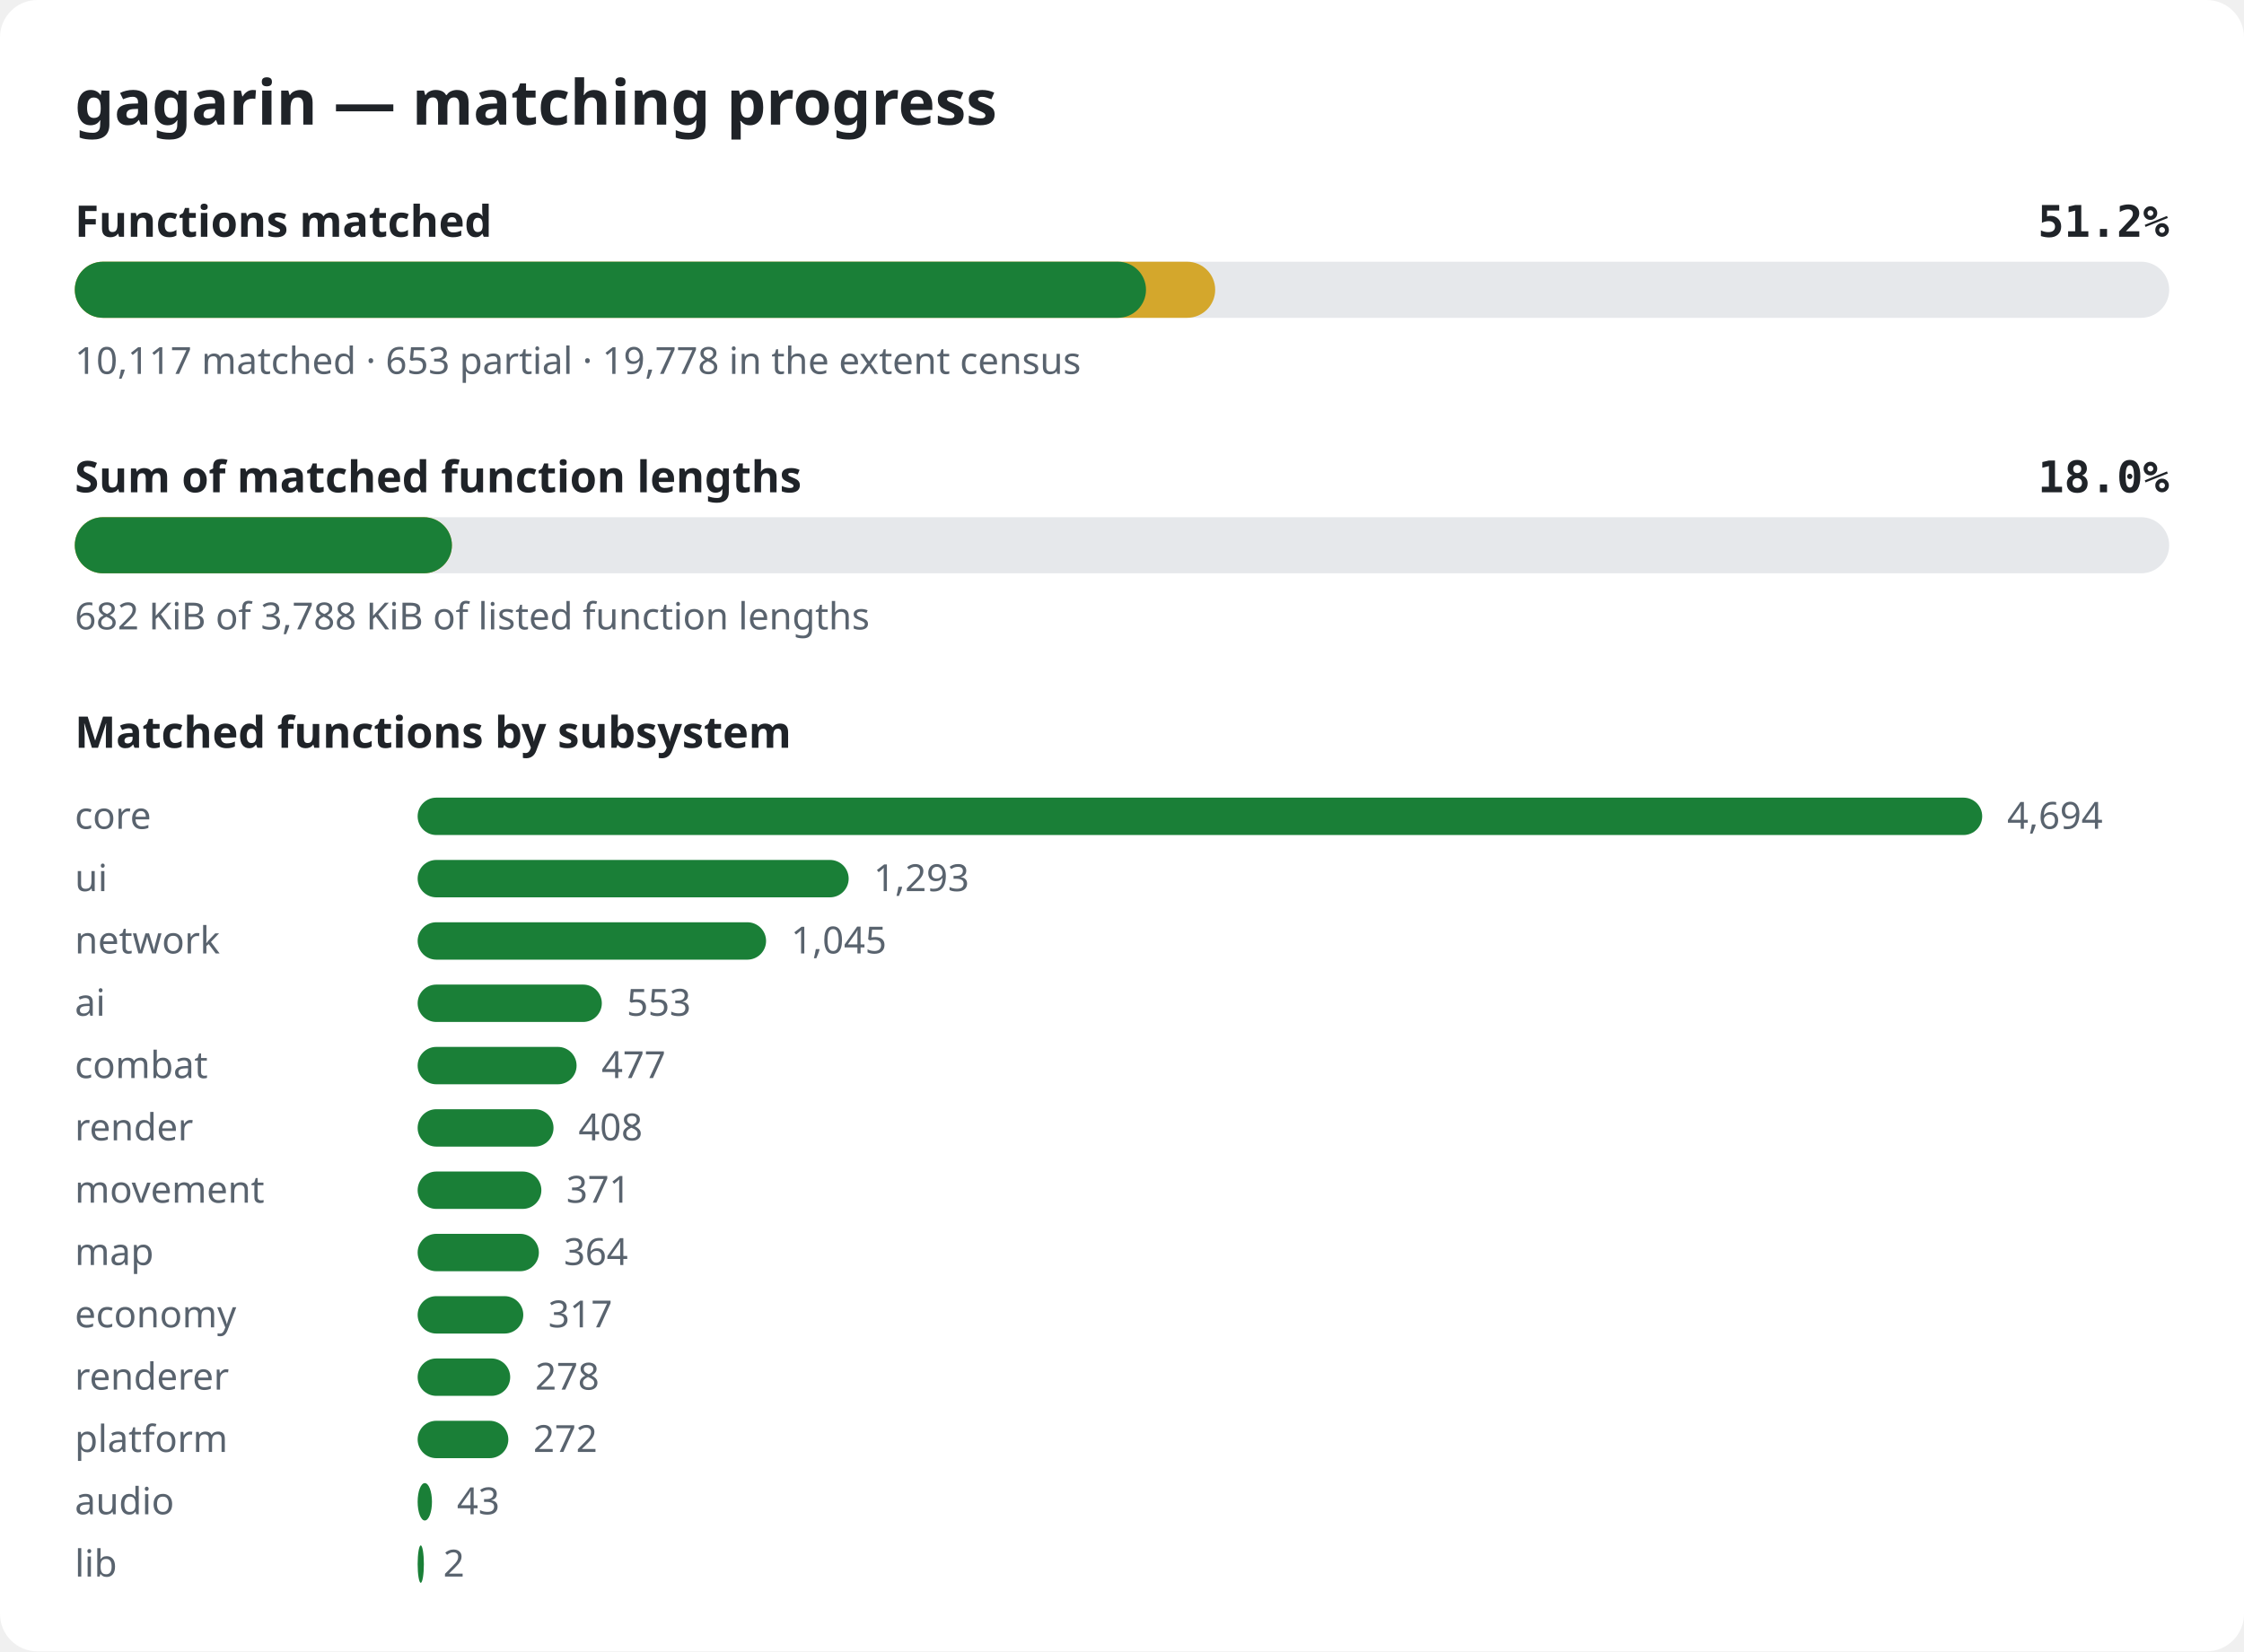
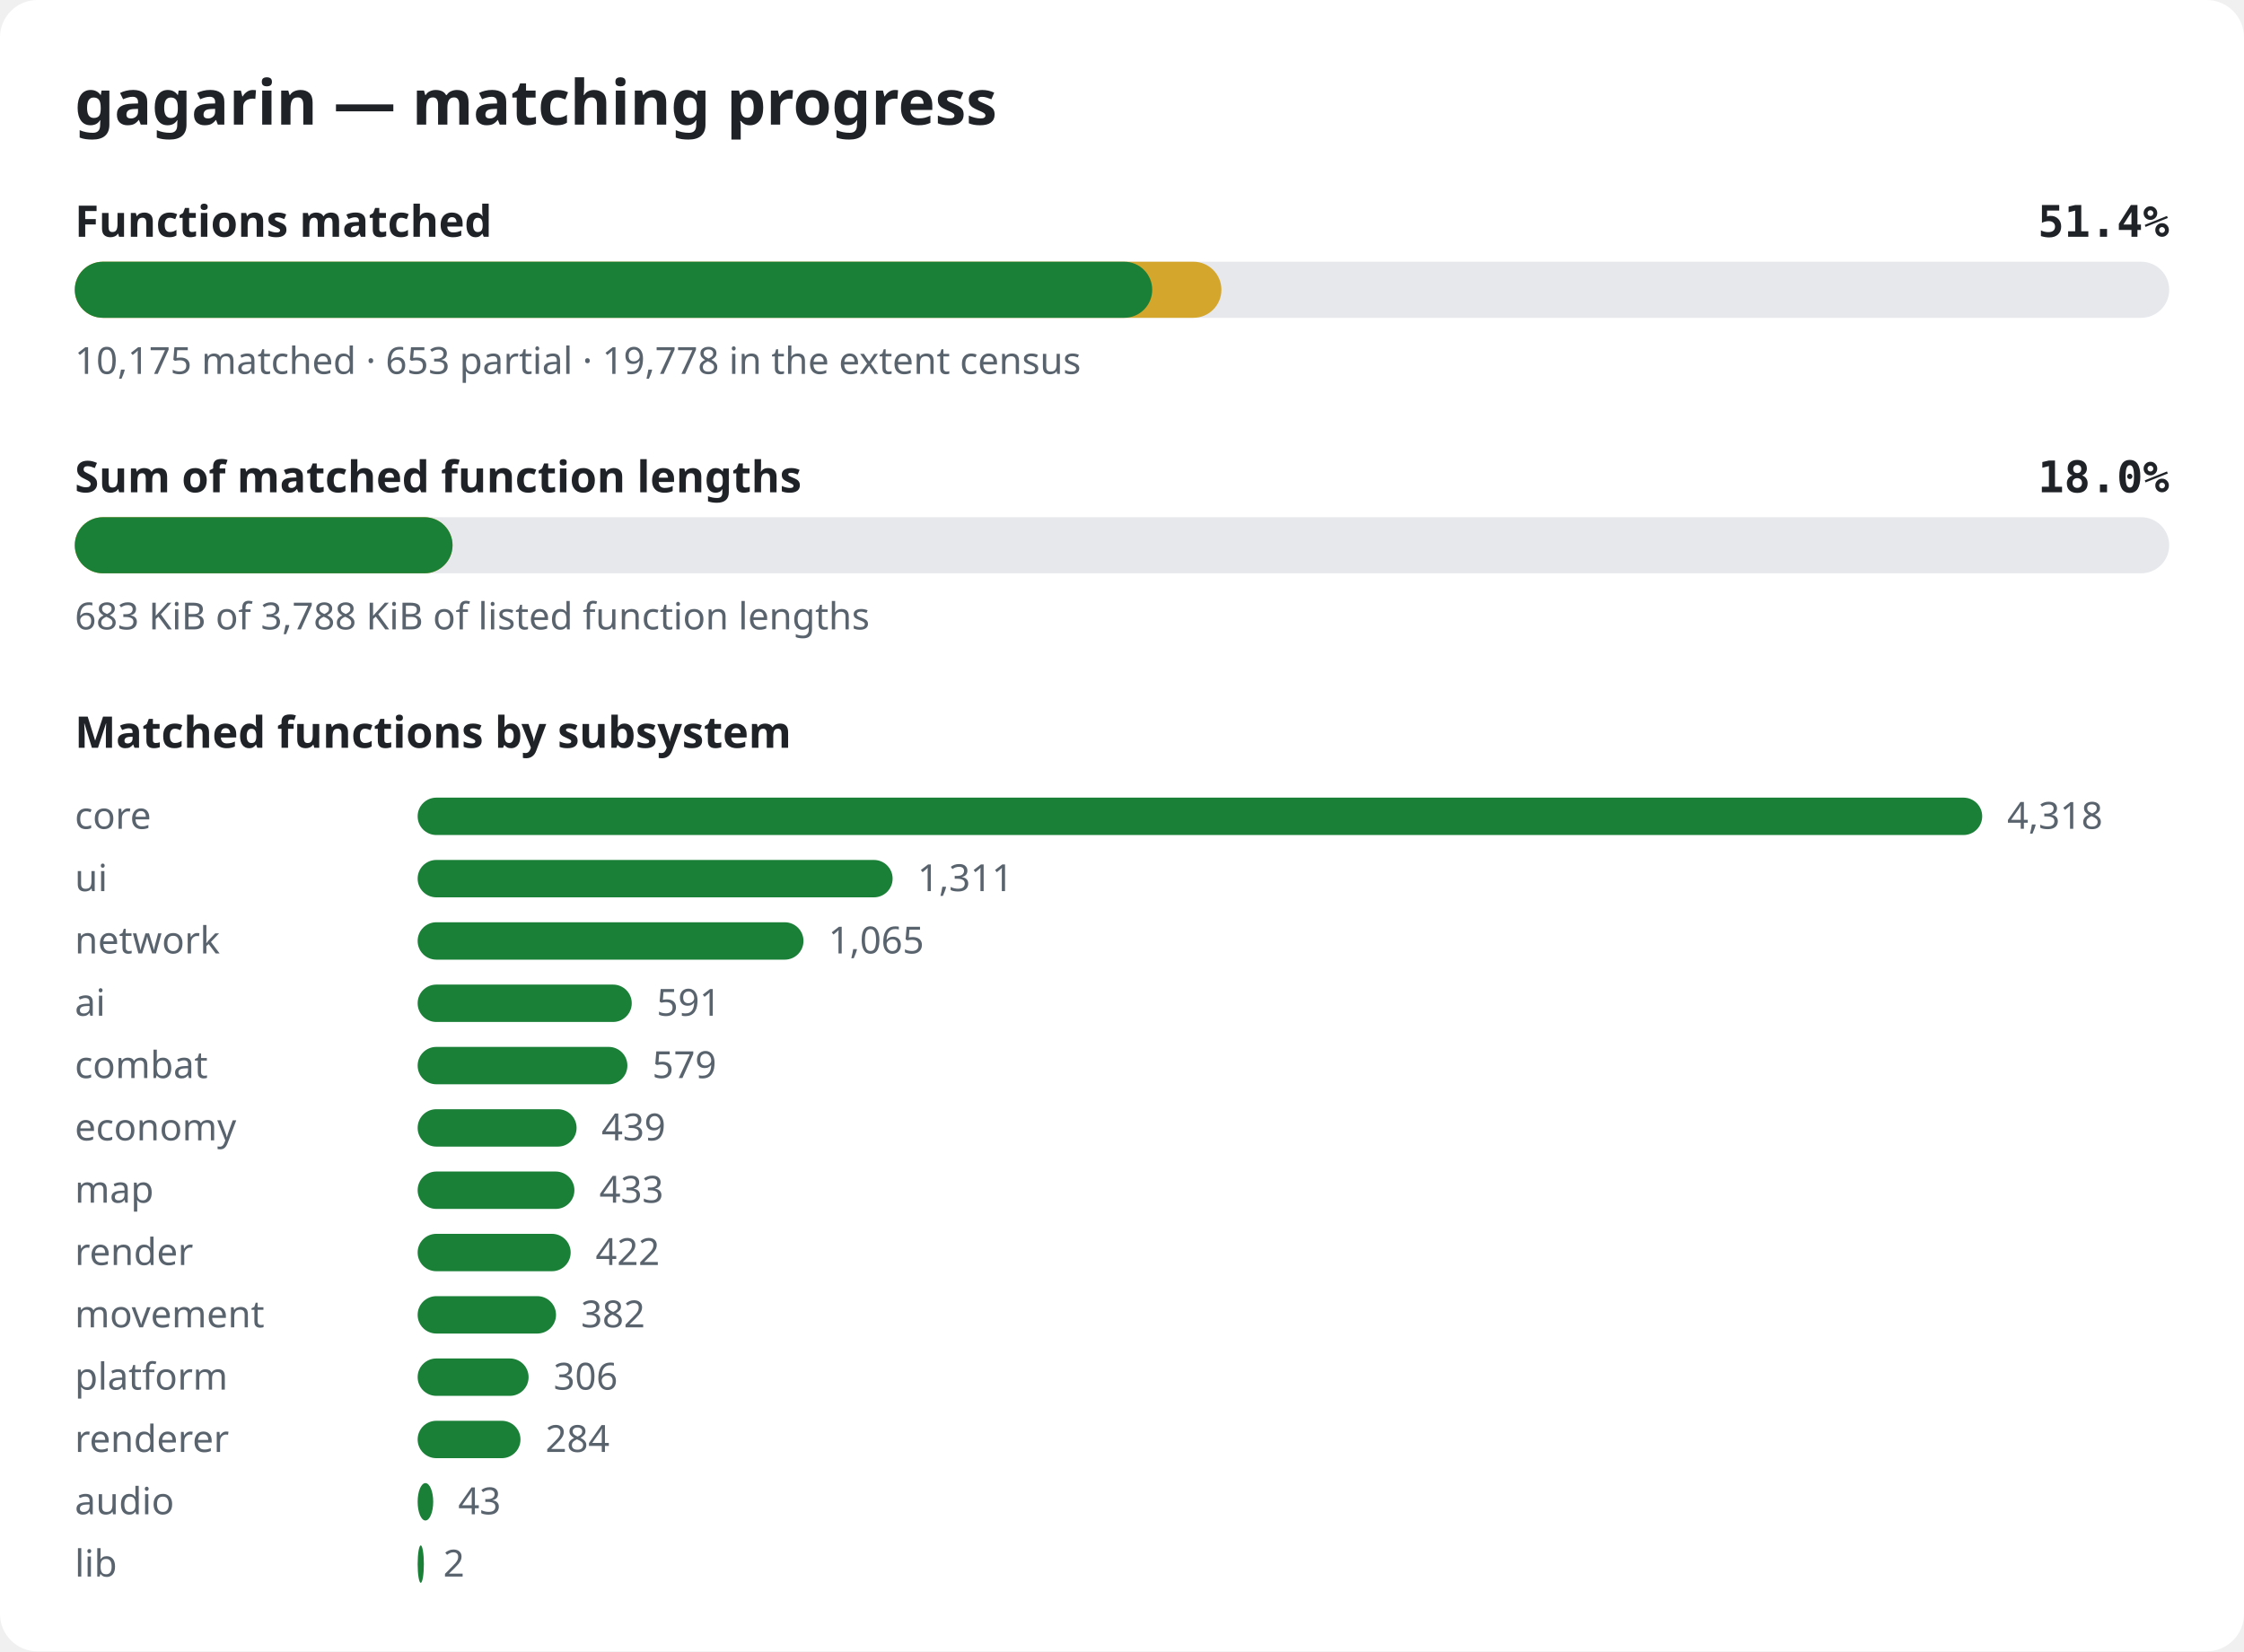
<svg xmlns="http://www.w3.org/2000/svg" width="720" height="530" viewBox="0 0 720 530" role="img" aria-label="gagarin matching progress">
  <style>.bg{fill:#ffffff}.title{font:600 20px sans-serif;fill:#1f2328}.label{font:600 14px sans-serif;fill:#1f2328}.pct{font:600 14px monospace;fill:#1f2328}.note{font:12px sans-serif;fill:#59636e}.track{fill:#e6e8eb}.done{fill:#1a7f37}.partial{fill:#d4a72c}@media (prefers-color-scheme: dark){.bg{fill:#0d1117}.title,.label,.pct{fill:#e6edf3}.note{fill:#9198a1}.track{fill:#262c36}.done{fill:#3fb950}.partial{fill:#d29922}}</style>
  <rect width="720" height="530" rx="12" class="bg" />
  <text x="24" y="40" class="title">gagarin — matching progress</text>
  <text x="24" y="76" class="label">Functions matched</text>
-   <text x="696" y="76" class="pct" text-anchor="end">51.2%</text>
+   <text x="696" y="76" class="pct" text-anchor="end">51.4%</text>
  <rect x="24" y="84" width="672" height="18" rx="9" class="track" />
-   <rect x="24" y="84" width="365.9" height="18" rx="9" class="partial" />
-   <rect x="24" y="84" width="343.7" height="18" rx="9" class="done" />
-   <text x="24" y="120" class="note">10,117 matched · 653 partial · 19,778 in the extent census</text>
+   <rect x="24" y="84" width="367.9" height="18" rx="9" class="partial" />
+   <rect x="24" y="84" width="345.7" height="18" rx="9" class="done" />
+   <text x="24" y="120" class="note">10,175 matched · 653 partial · 19,778 in the extent census</text>
  <text x="24" y="158" class="label">Sum of matched function lengths</text>
  <text x="696" y="158" class="pct" text-anchor="end">18.0%</text>
  <rect x="24" y="166" width="672" height="18" rx="9" class="track" />
-   <rect x="24" y="166" width="121.0" height="18" rx="9" class="partial" />
-   <rect x="24" y="166" width="121.0" height="18" rx="9" class="done" />
-   <text x="24" y="202" class="note">682 KiB of 3,788 KiB of listed function lengths</text>
+   <rect x="24" y="166" width="121.2" height="18" rx="9" class="partial" />
+   <rect x="24" y="166" width="121.2" height="18" rx="9" class="done" />
+   <text x="24" y="202" class="note">683 KiB of 3,788 KiB of listed function lengths</text>
  <text x="24" y="240" class="label">Matched functions by subsystem</text>
  <text x="24" y="266" class="note">core</text>
  <rect x="134" y="256" width="502.0" height="12" rx="6" class="done" />
-   <text x="644.0" y="266" class="note">4,694</text>
+   <text x="644.0" y="266" class="note">4,318</text>
  <text x="24" y="286" class="note">ui</text>
-   <rect x="134" y="276" width="138.3" height="12" rx="6" class="done" />
-   <text x="280.3" y="286" class="note">1,293</text>
+   <rect x="134" y="276" width="152.4" height="12" rx="6" class="done" />
+   <text x="294.4" y="286" class="note">1,311</text>
  <text x="24" y="306" class="note">network</text>
-   <rect x="134" y="296" width="111.8" height="12" rx="6" class="done" />
-   <text x="253.8" y="306" class="note">1,045</text>
+   <rect x="134" y="296" width="123.8" height="12" rx="6" class="done" />
+   <text x="265.8" y="306" class="note">1,065</text>
  <text x="24" y="326" class="note">ai</text>
-   <rect x="134" y="316" width="59.1" height="12" rx="6" class="done" />
-   <text x="201.1" y="326" class="note">553</text>
+   <rect x="134" y="316" width="68.7" height="12" rx="6" class="done" />
+   <text x="210.7" y="326" class="note">591</text>
  <text x="24" y="346" class="note">combat</text>
-   <rect x="134" y="336" width="51.0" height="12" rx="6" class="done" />
-   <text x="193.0" y="346" class="note">477</text>
-   <text x="24" y="366" class="note">render</text>
-   <rect x="134" y="356" width="43.6" height="12" rx="6" class="done" />
-   <text x="185.6" y="366" class="note">408</text>
-   <text x="24" y="386" class="note">movement</text>
-   <rect x="134" y="376" width="39.7" height="12" rx="6" class="done" />
-   <text x="181.7" y="386" class="note">371</text>
-   <text x="24" y="406" class="note">map</text>
-   <rect x="134" y="396" width="38.9" height="12" rx="6" class="done" />
-   <text x="180.9" y="406" class="note">364</text>
-   <text x="24" y="426" class="note">economy</text>
-   <rect x="134" y="416" width="33.9" height="12" rx="6" class="done" />
-   <text x="175.9" y="426" class="note">317</text>
-   <text x="24" y="446" class="note">renderer</text>
-   <rect x="134" y="436" width="29.7" height="12" rx="6" class="done" />
-   <text x="171.7" y="446" class="note">278</text>
-   <text x="24" y="466" class="note">platform</text>
-   <rect x="134" y="456" width="29.1" height="12" rx="6" class="done" />
-   <text x="171.1" y="466" class="note">272</text>
+   <rect x="134" y="336" width="67.3" height="12" rx="6" class="done" />
+   <text x="209.3" y="346" class="note">579</text>
+   <text x="24" y="366" class="note">economy</text>
+   <rect x="134" y="356" width="51.0" height="12" rx="6" class="done" />
+   <text x="193.0" y="366" class="note">439</text>
+   <text x="24" y="386" class="note">map</text>
+   <rect x="134" y="376" width="50.3" height="12" rx="6" class="done" />
+   <text x="192.3" y="386" class="note">433</text>
+   <text x="24" y="406" class="note">render</text>
+   <rect x="134" y="396" width="49.1" height="12" rx="6" class="done" />
+   <text x="191.1" y="406" class="note">422</text>
+   <text x="24" y="426" class="note">movement</text>
+   <rect x="134" y="416" width="44.4" height="12" rx="6" class="done" />
+   <text x="186.4" y="426" class="note">382</text>
+   <text x="24" y="446" class="note">platform</text>
+   <rect x="134" y="436" width="35.6" height="12" rx="6" class="done" />
+   <text x="177.6" y="446" class="note">306</text>
+   <text x="24" y="466" class="note">renderer</text>
+   <rect x="134" y="456" width="33.0" height="12" rx="6" class="done" />
+   <text x="175.0" y="466" class="note">284</text>
  <text x="24" y="486" class="note">audio</text>
-   <rect x="134" y="476" width="4.6" height="12" rx="6" class="done" />
-   <text x="146.6" y="486" class="note">43</text>
+   <rect x="134" y="476" width="5.0" height="12" rx="6" class="done" />
+   <text x="147.0" y="486" class="note">43</text>
  <text x="24" y="506" class="note">lib</text>
  <rect x="134" y="496" width="2.0" height="12" rx="6" class="done" />
  <text x="142.2" y="506" class="note">2</text>
</svg>
